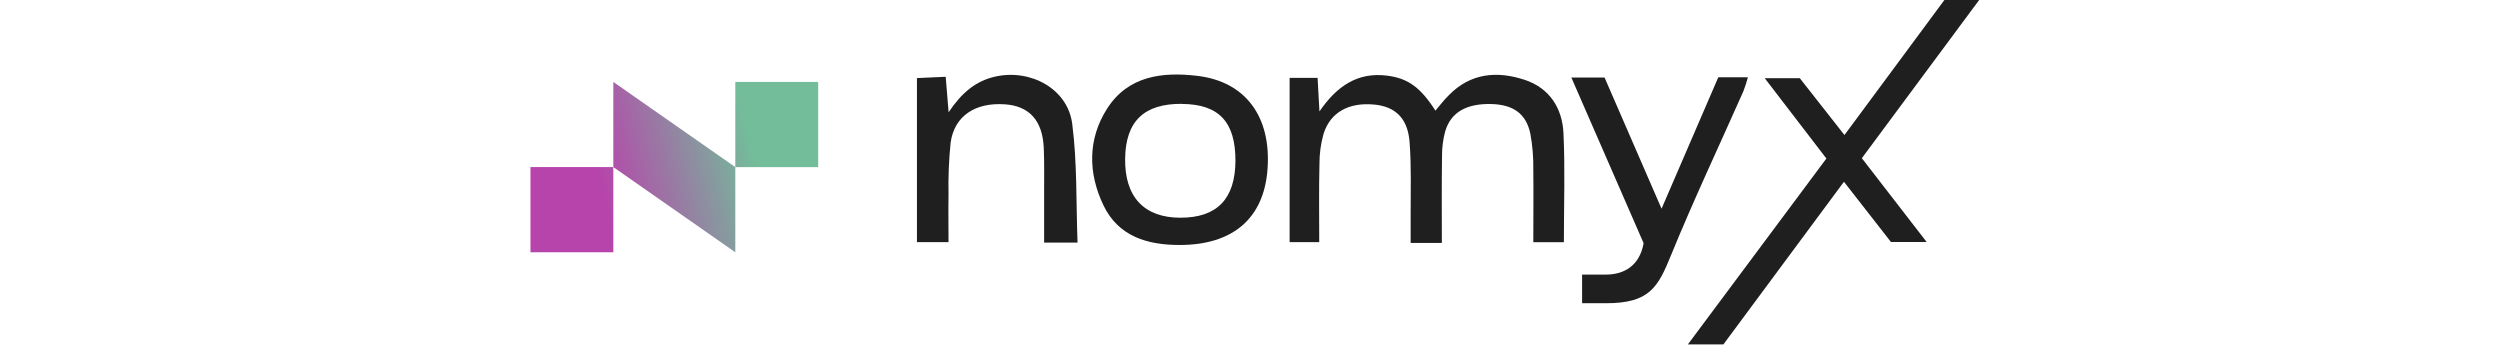
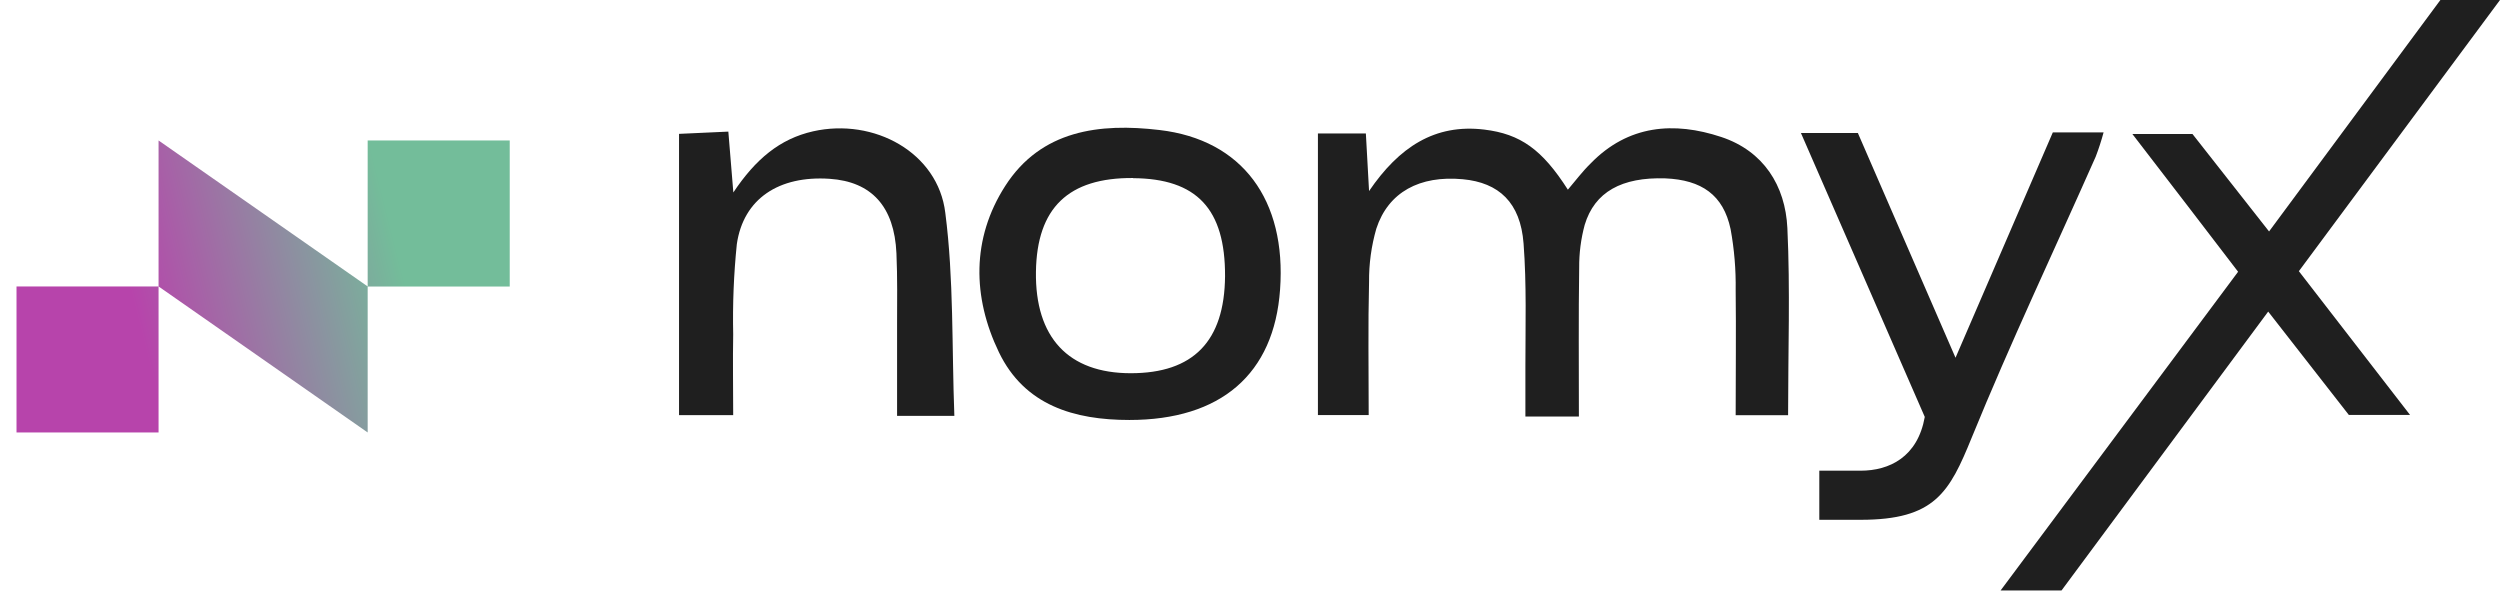
- <svg xmlns="http://www.w3.org/2000/svg" width="101" height="14" viewBox="0 0 101 24" fill="none">
+ <svg xmlns="http://www.w3.org/2000/svg" width="101" height="24" viewBox="0 0 101 24" fill="none">
  <path d="M63.787 16.827H61.626C61.626 16.138 61.626 15.476 61.626 14.817C61.626 13.159 61.678 11.492 61.552 9.837C61.426 8.182 60.556 7.376 59.094 7.241C57.357 7.08 56.086 7.76 55.603 9.239C55.402 9.939 55.303 10.664 55.31 11.393C55.266 13.15 55.295 14.908 55.295 16.768H53.244V5.393H55.181C55.219 6.117 55.257 6.776 55.31 7.719C56.522 5.941 57.967 4.995 59.962 5.235C61.426 5.411 62.305 6.04 63.342 7.663C63.658 7.294 63.928 6.928 64.265 6.6C65.779 5.044 67.631 4.901 69.538 5.534C71.243 6.099 72.128 7.493 72.21 9.216C72.327 11.691 72.239 14.178 72.239 16.774H70.121C70.121 15.095 70.141 13.408 70.121 11.723C70.134 10.897 70.065 10.07 69.916 9.257C69.623 7.874 68.744 7.268 67.279 7.206C65.522 7.151 64.423 7.751 64.022 9.084C63.87 9.646 63.795 10.227 63.799 10.809C63.77 12.769 63.787 14.717 63.787 16.827Z" fill="#1F1F1F" />
  <path d="M80.825 23.854L90.419 10.979C89.034 9.169 87.657 7.37 86.148 5.414H88.576L91.67 9.351L98.592 0H101L92.874 10.956L97.365 16.762H94.892L91.635 12.588L83.286 23.854H80.825Z" fill="#1F1F1F" />
  <path d="M45.628 16.967C43.401 16.967 41.392 16.381 40.355 14.228C39.285 12.005 39.247 9.638 40.61 7.514C42.06 5.25 44.433 4.966 46.846 5.253C50.192 5.645 51.976 8.082 51.715 11.697C51.475 15.116 49.322 16.967 45.628 16.967ZM45.777 7.192C43.161 7.174 41.89 8.399 41.852 10.977C41.814 13.631 43.158 15.078 45.683 15.078C48.209 15.078 49.471 13.789 49.492 11.155C49.501 8.443 48.352 7.215 45.777 7.198V7.192Z" fill="#1F1F1F" />
  <path d="M29.627 7.775C30.527 6.427 31.505 5.61 32.85 5.305C35.313 4.752 37.897 6.164 38.19 8.598C38.536 11.273 38.451 14.006 38.556 16.8H36.242C36.242 15.564 36.242 14.363 36.242 13.162C36.242 12.187 36.26 11.211 36.216 10.233C36.131 8.343 35.211 7.338 33.52 7.224C31.47 7.086 30.034 8.027 29.768 9.861C29.644 11.072 29.595 12.29 29.621 13.508C29.601 14.565 29.621 15.626 29.621 16.771H27.433V5.408L29.425 5.317L29.627 7.775Z" fill="#1F1F1F" />
  <path d="M72.757 5.372H75.057L79.003 14.453L82.934 5.349H84.985C84.895 5.682 84.789 6.011 84.665 6.333C82.99 10.112 81.221 13.85 79.659 17.676C78.754 19.899 78.167 21 75.167 21C74.629 21 73.5 21 73.5 21V19.016C73.5 19.016 74.583 19.016 75.167 19.016C76.333 19.016 77.473 18.464 77.761 16.844C76.169 13.2 74.501 9.376 72.757 5.372Z" fill="#1F1F1F" />
  <path fill-rule="evenodd" clip-rule="evenodd" d="M20.593 5.675H14.854V11.572L6.406 5.675V11.572L14.854 17.472V11.575H20.593V5.675ZM6.406 11.572H0.667V17.472H6.406V11.572Z" fill="url(#paint0_linear_2161_80)" />
  <defs>
    <linearGradient id="paint0_linear_2161_80" x1="14.925" y1="5.689" x2="4.417" y2="8.336" gradientUnits="userSpaceOnUse">
      <stop stop-color="#73BD9A" />
      <stop offset="1" stop-color="#B744AB" />
    </linearGradient>
  </defs>
</svg>
